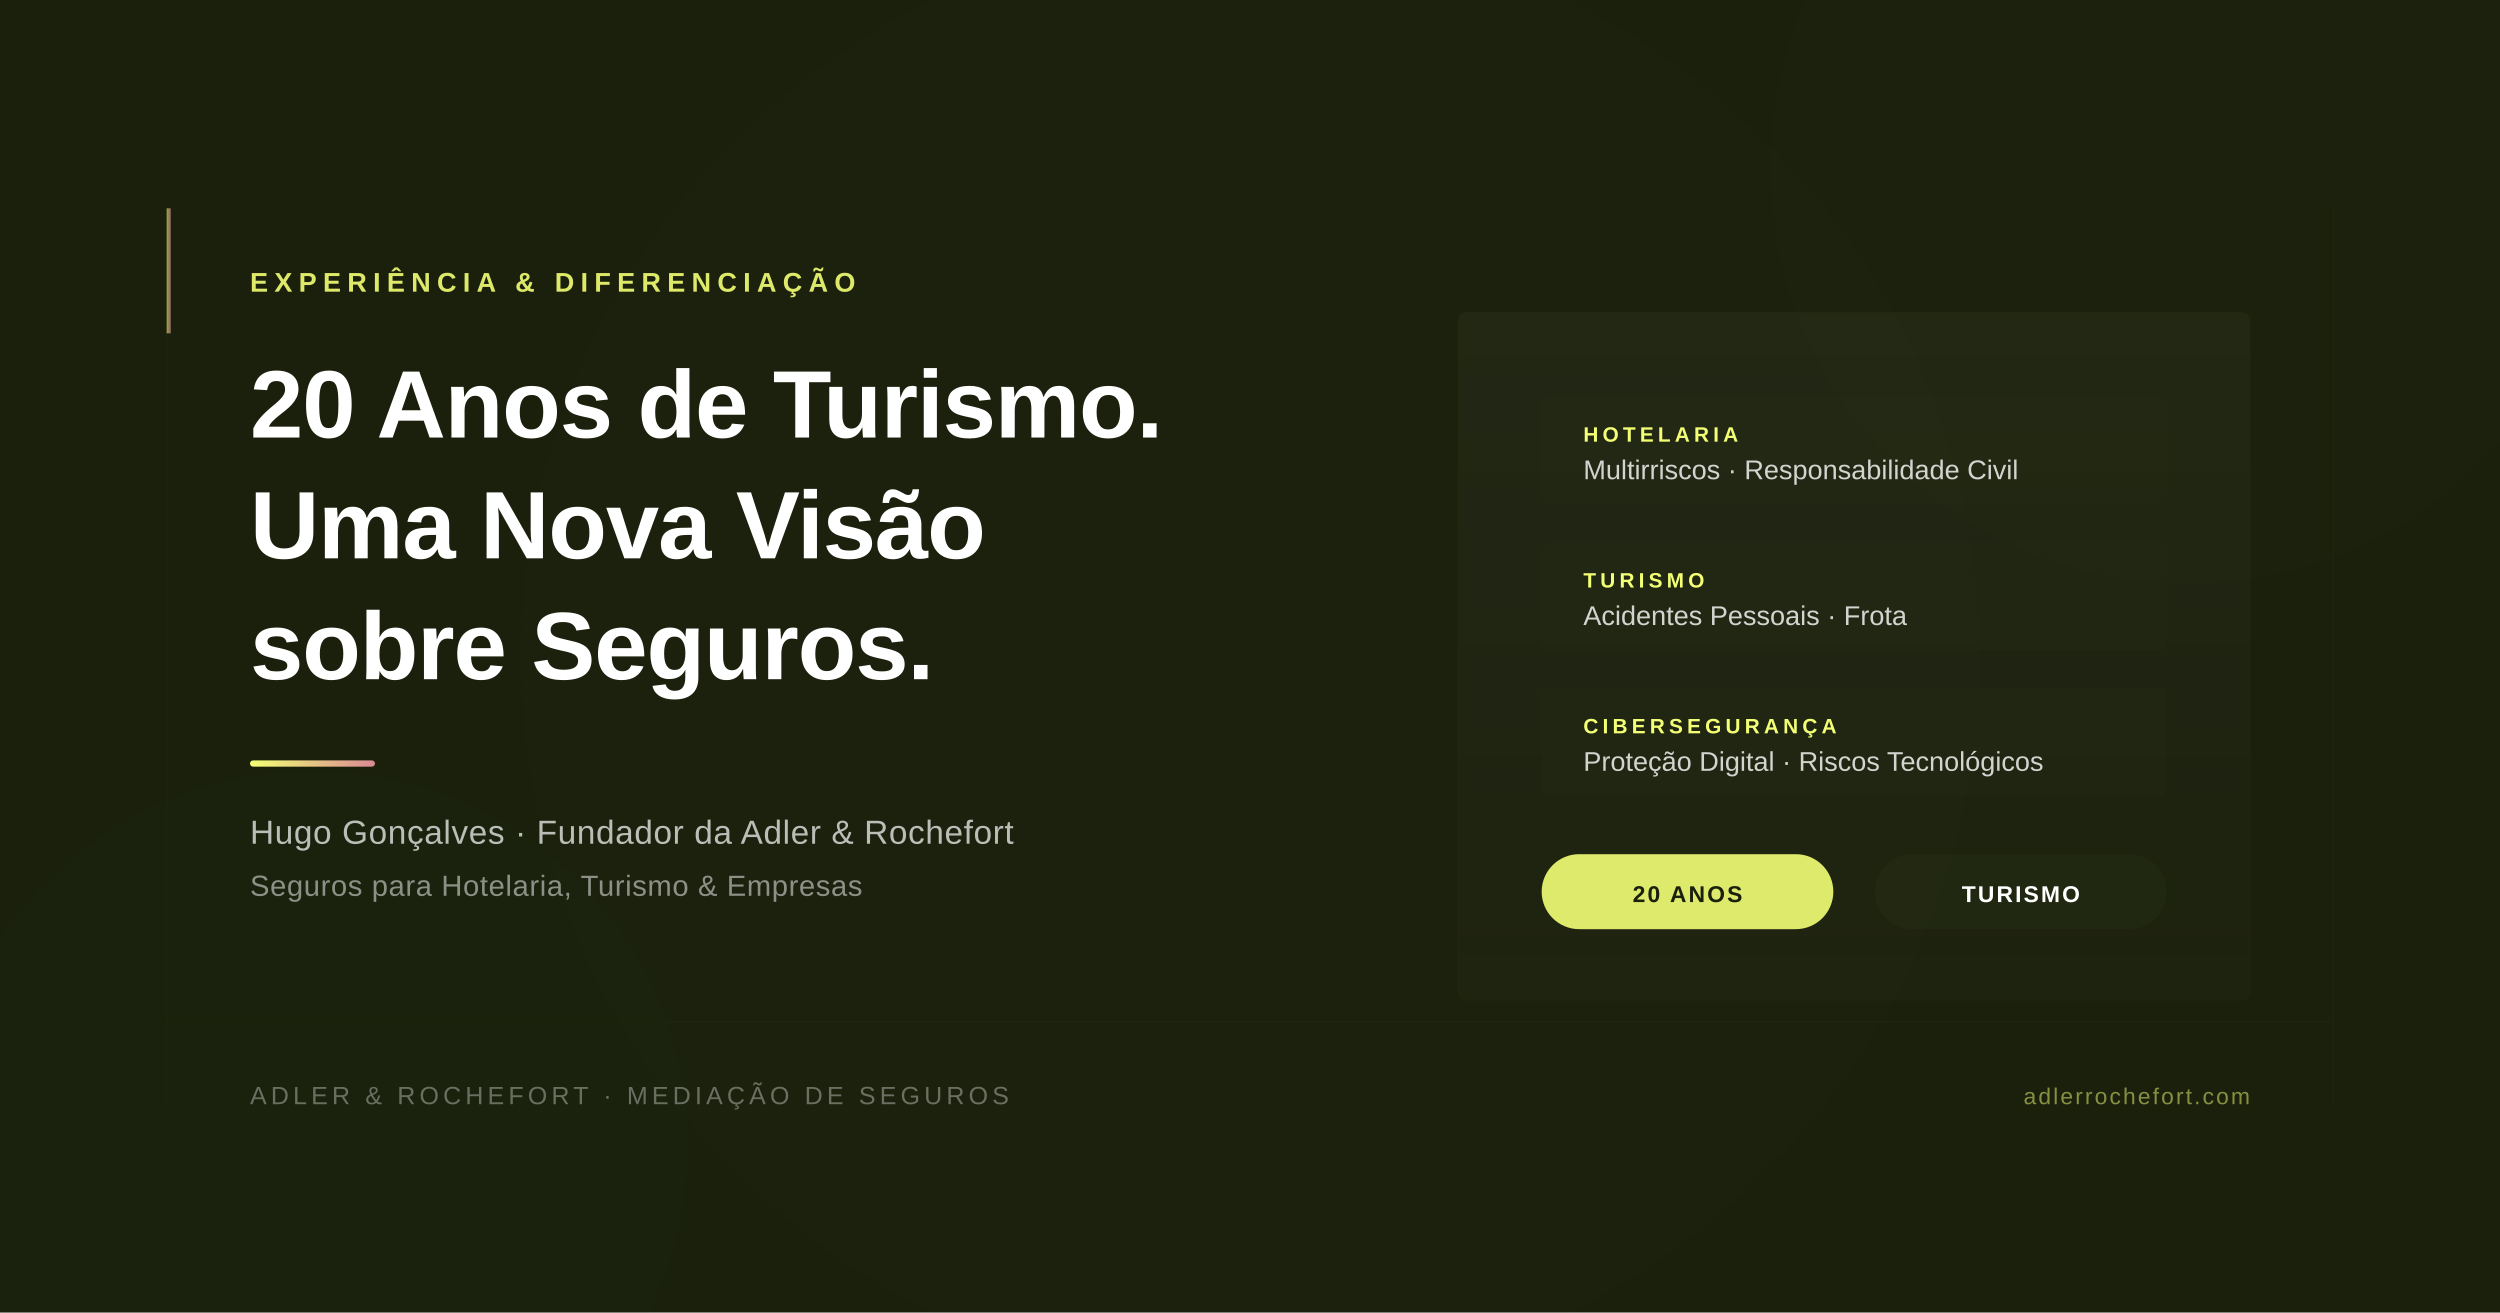
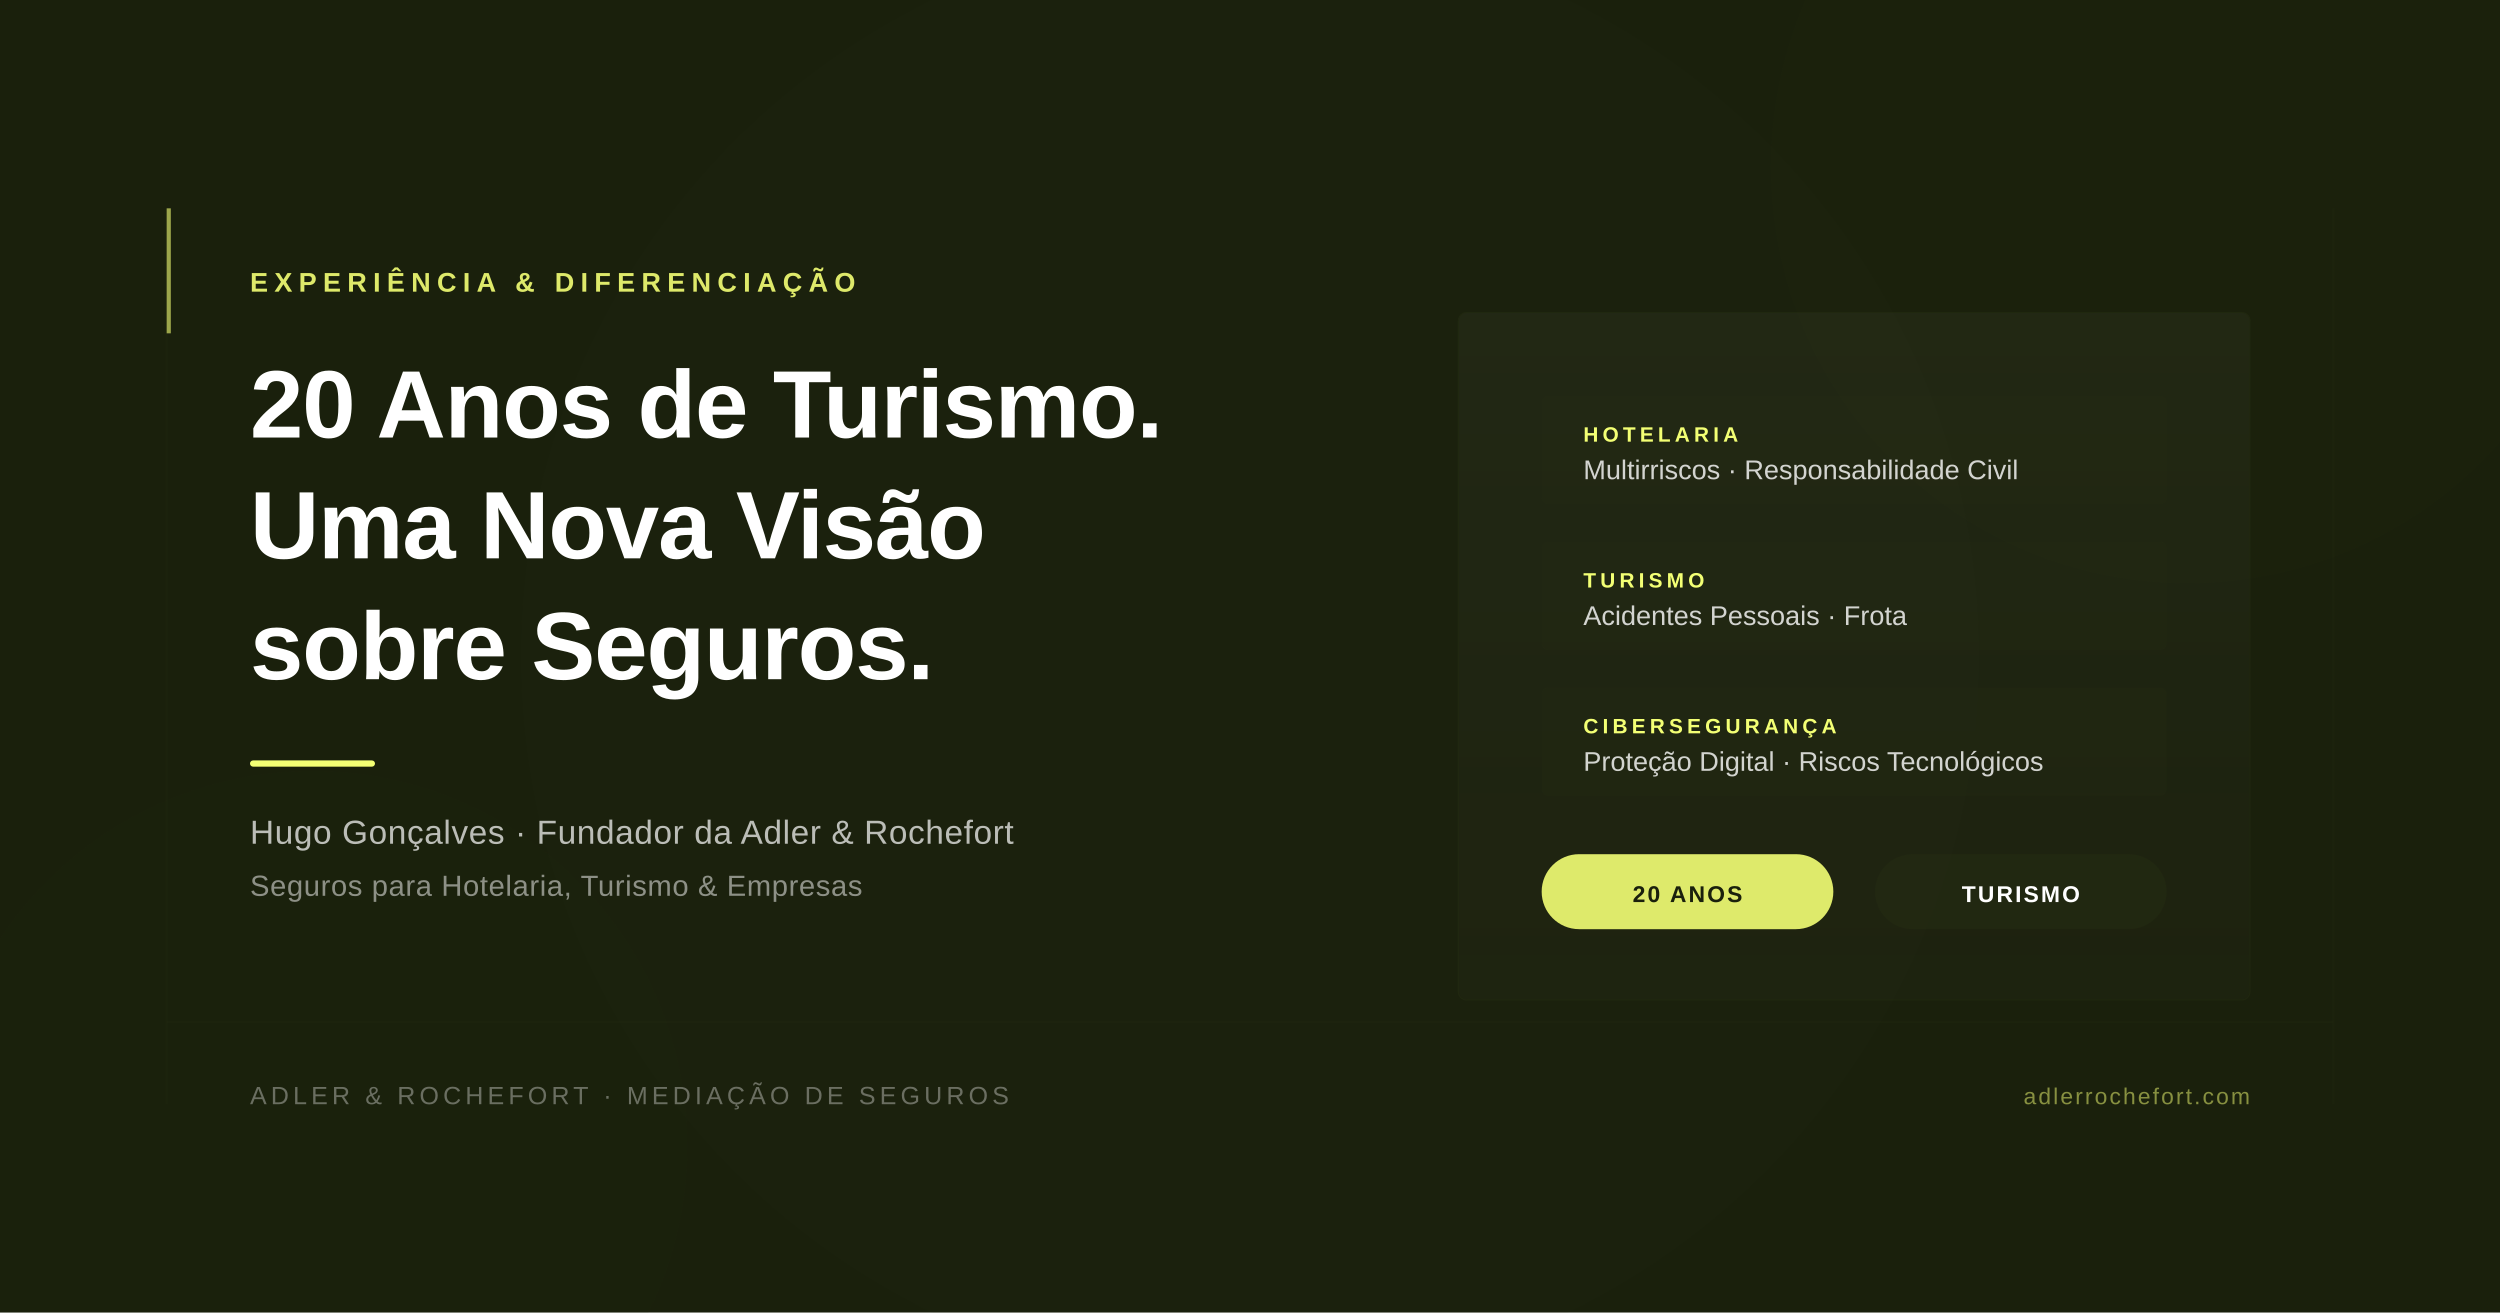
<svg xmlns="http://www.w3.org/2000/svg" viewBox="0 0 1200 630" width="1200" height="630">
  <defs>
    <linearGradient id="bg" x1="0%" y1="0%" x2="100%" y2="100%">
      <stop offset="0%" style="stop-color:#1A200C;stop-opacity:1" />
      <stop offset="100%" style="stop-color:#1A200C;stop-opacity:1" />
    </linearGradient>
    <linearGradient id="accent" x1="0%" y1="0%" x2="100%" y2="0%">
      <stop offset="0%" style="stop-color:#F3FF74;stop-opacity:1" />
-       <stop offset="100%" style="stop-color:#D98A94;stop-opacity:1" />
+       <stop offset="100%" style="stop-color:#F3FF74;stop-opacity:1" />
    </linearGradient>
    <linearGradient id="cardBg" x1="0%" y1="0%" x2="0%" y2="100%">
      <stop offset="0%" style="stop-color:#F5F1E8;stop-opacity:0.08" />
      <stop offset="100%" style="stop-color:#F5F1E8;stop-opacity:0.03" />
    </linearGradient>
  </defs>
  <rect width="1200" height="630" fill="url(#bg)" />
  <circle cx="1050" cy="80" r="200" fill="#283113" opacity="0.08" />
  <circle cx="150" cy="550" r="180" fill="#283113" opacity="0.06" />
  <circle cx="600" cy="315" r="350" fill="#283113" opacity="0.04" />
  <line x1="80" y1="100" x2="80" y2="530" stroke="#283113" stroke-width="1" opacity="0.15" />
  <line x1="1120" y1="100" x2="1120" y2="530" stroke="#283113" stroke-width="1" opacity="0.15" />
  <rect x="80" y="100" width="2" height="60" fill="url(#accent)" opacity="0.6" />
  <text x="120" y="140" font-family="'Montserrat', 'Segoe UI', Arial, sans-serif" font-size="13" font-weight="700" letter-spacing="3" fill="#F3FF74" text-transform="uppercase" opacity="0.9">EXPERIÊNCIA &amp; DIFERENCIAÇÃO</text>
  <text x="120" y="210" font-family="'Montserrat', 'Segoe UI', Arial, sans-serif" font-size="46" font-weight="700" fill="#FFFFFF" letter-spacing="-0.5">
    <tspan x="120" dy="0">20 Anos de Turismo.</tspan>
    <tspan x="120" dy="58">Uma Nova Visão</tspan>
    <tspan x="120" dy="58">sobre Seguros.</tspan>
  </text>
  <rect x="120" y="365" width="60" height="3" fill="url(#accent)" rx="1.5" />
  <text x="120" y="405" font-family="'Montserrat', 'Segoe UI', Arial, sans-serif" font-size="16" fill="#FFFFFF" opacity="0.7" letter-spacing="0.3">
    <tspan x="120" dy="0">Hugo Gonçalves · Fundador da Adler &amp; Rochefort</tspan>
  </text>
  <text x="120" y="430" font-family="'Montserrat', 'Segoe UI', Arial, sans-serif" font-size="14" fill="#FFFFFF" opacity="0.5" letter-spacing="0.3">
    <tspan x="120" dy="0">Seguros para Hotelaria, Turismo &amp; Empresas</tspan>
  </text>
  <g transform="translate(700, 150)">
    <rect x="0" y="0" width="380" height="330" rx="4" fill="url(#cardBg)" stroke="#283113" stroke-width="0.5" opacity="0.4" />
    <g transform="translate(40, 40)">
      <rect width="300" height="52" rx="3" fill="#283113" opacity="0.15" />
      <text x="20" y="22" font-family="'Montserrat', 'Segoe UI', Arial, sans-serif" font-size="10" font-weight="600" fill="#F3FF74" letter-spacing="2">HOTELARIA</text>
      <text x="20" y="40" font-family="'Montserrat', 'Segoe UI', Arial, sans-serif" font-size="13" font-weight="500" fill="#FFFFFF" opacity="0.8">Multirriscos · Responsabilidade Civil</text>
    </g>
    <g transform="translate(40, 110)">
      <rect width="300" height="52" rx="3" fill="#283113" opacity="0.15" />
      <text x="20" y="22" font-family="'Montserrat', 'Segoe UI', Arial, sans-serif" font-size="10" font-weight="600" fill="#F3FF74" letter-spacing="2">TURISMO</text>
      <text x="20" y="40" font-family="'Montserrat', 'Segoe UI', Arial, sans-serif" font-size="13" font-weight="500" fill="#FFFFFF" opacity="0.8">Acidentes Pessoais · Frota</text>
    </g>
    <g transform="translate(40, 180)">
      <rect width="300" height="52" rx="3" fill="#283113" opacity="0.15" />
      <text x="20" y="22" font-family="'Montserrat', 'Segoe UI', Arial, sans-serif" font-size="10" font-weight="600" fill="#F3FF74" letter-spacing="2">CIBERSEGURANÇA</text>
      <text x="20" y="40" font-family="'Montserrat', 'Segoe UI', Arial, sans-serif" font-size="13" font-weight="500" fill="#FFFFFF" opacity="0.8">Proteção Digital · Riscos Tecnológicos</text>
    </g>
    <g transform="translate(40, 260)">
      <rect width="140" height="36" rx="18" fill="#F3FF74" opacity="0.9" />
      <text x="70" y="23" font-family="'Montserrat', 'Segoe UI', Arial, sans-serif" font-size="11" font-weight="700" fill="#1A200C" text-anchor="middle" letter-spacing="1">20 ANOS</text>
      <rect x="160" y="0" width="140" height="36" rx="18" fill="#283113" opacity="0.3" />
      <text x="230" y="23" font-family="'Montserrat', 'Segoe UI', Arial, sans-serif" font-size="11" font-weight="600" fill="#FFFFFF" text-anchor="middle" letter-spacing="1">TURISMO</text>
    </g>
  </g>
  <rect x="80" y="490" width="1040" height="1" fill="#283113" opacity="0.15" />
  <text x="120" y="530" font-family="'Montserrat', 'Segoe UI', Arial, sans-serif" font-size="12" fill="#FFFFFF" opacity="0.35" letter-spacing="2">ADLER &amp; ROCHEFORT · MEDIAÇÃO DE SEGUROS</text>
  <text x="1080" y="530" font-family="'Montserrat', 'Segoe UI', Arial, sans-serif" font-size="11" fill="#F3FF74" opacity="0.5" letter-spacing="1" text-anchor="end">adlerrochefort.com</text>
</svg>
